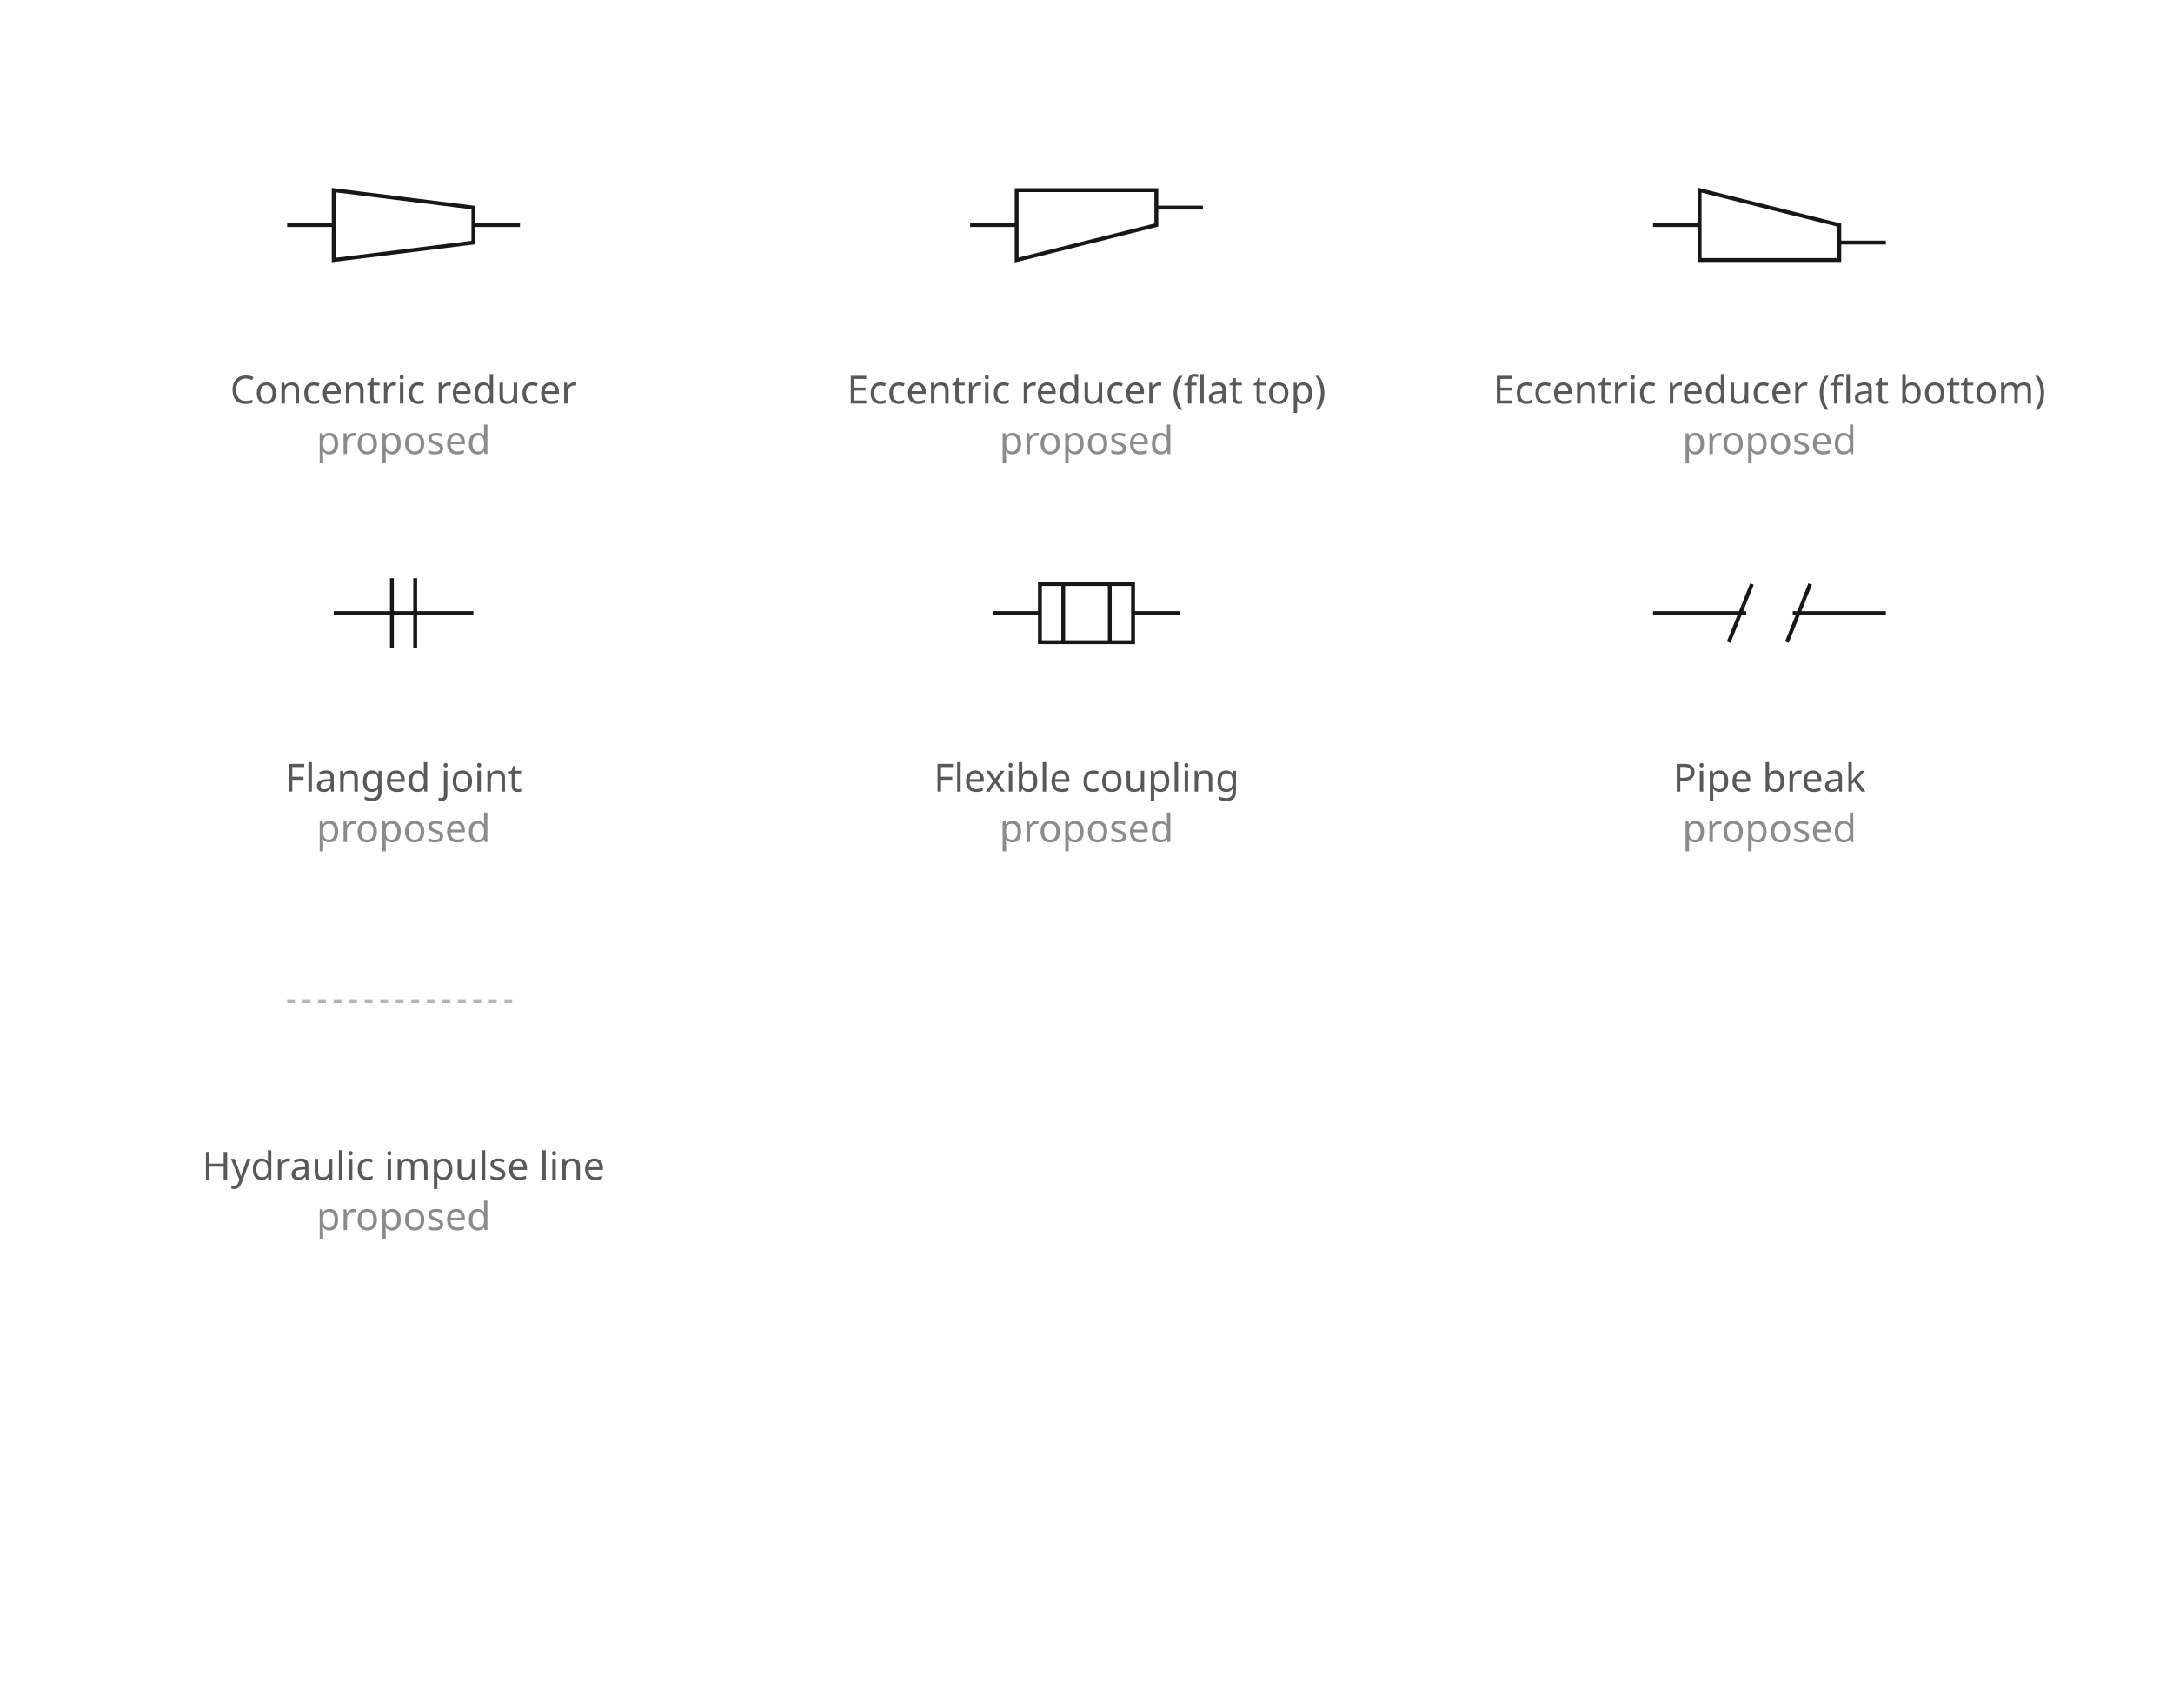
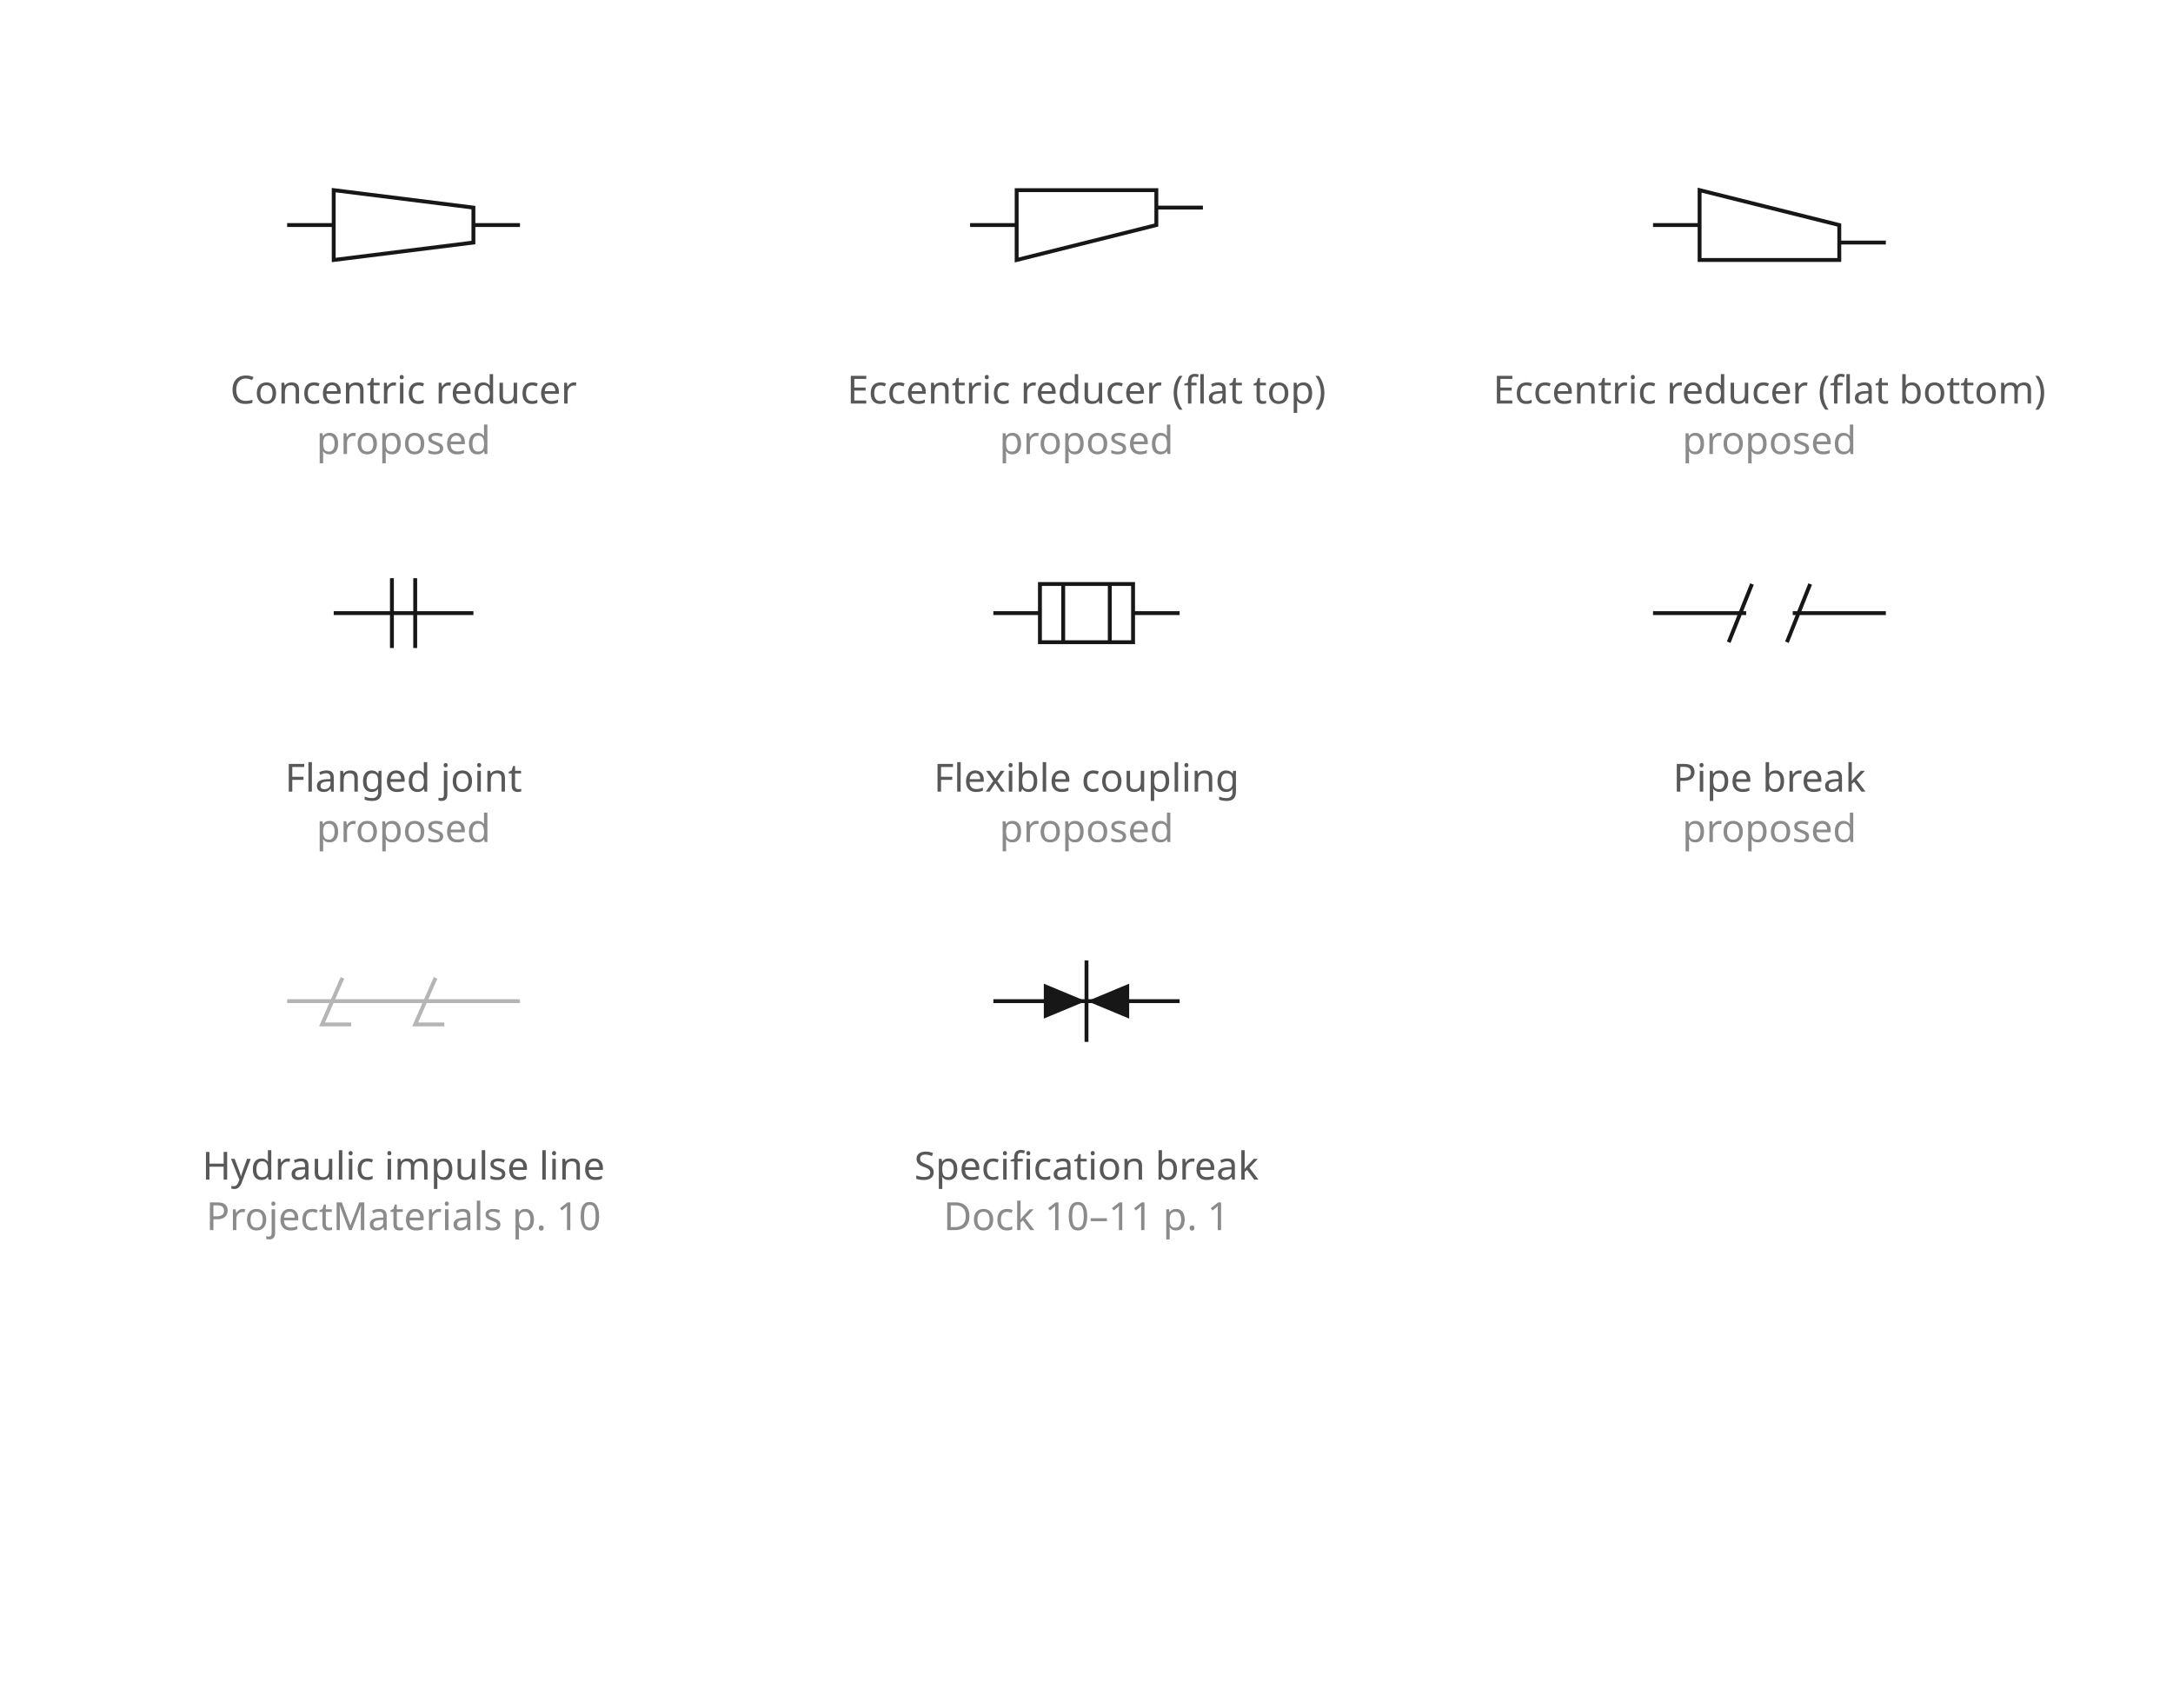
<svg xmlns="http://www.w3.org/2000/svg" data-plotter="" fill="none" stroke="currentColor" stroke-width="1" viewBox="0 0 560 440" width="560" height="440" role="img" aria-labelledby="legend-lines-2-title" aria-describedby="legend-lines-2-desc" style="font-family:Cal Sans, sans-serif;font-optical-sizing:auto;font-synthesis:none;font-variation-settings:'GEOM' 25;font-weight:400">
-   <style>svg[data-plotter]{color:#171717}@media (prefers-color-scheme:dark){svg[data-plotter]:not([data-host-ink]){color:#ededed}}svg[data-plotter] :is(path,circle,rect,line,polyline,polygon,ellipse){vector-effect:non-scaling-stroke}</style>
+   <style>svg[data-plotter]{color:var(--plotter-ink,#171717)}@media (prefers-color-scheme:dark){svg[data-plotter]:not([data-host-ink]){color:var(--plotter-ink,#ededed)}}svg[data-plotter] :is(path,circle,rect,line,polyline,polygon,ellipse){vector-effect:non-scaling-stroke}</style>
  <g data-plotter-role="primary" opacity="1" stroke-dasharray="none">
    <path d="M74 58 L86 58 M86 49 L122 53.5 L122 62.5 L86 67 Z M122 58 L134 58" />
    <path d="M250 58 L262 58 M262 49 L298 49 L298 58 L262 67 Z M298 53.5 L310 53.5" />
    <path d="M426 58 L438 58 M438 49 L474 58 L474 67 L438 67 Z M474 62.5 L486 62.5" />
    <path d="M86 158 L122 158 M101 149 L101 167 M107 149 L107 167" />
    <path d="M256 158 L268 158 M292 158 L304 158 M268 150.5 L292 150.5 L292 165.5 L268 165.5 Z M274 150.5 L274 165.5 M286 150.5 L286 165.5" />
    <path d="M426 158 L450 158 M462 158 L486 158 M445.5 165.5 L451.5 150.5 M460.5 165.5 L466.5 150.5" />
+     <path d="M256 258 L304 258 M280 247.5 L280 268.5" />
+     <path d="M269.5 254.25 L278.5 258 L269.5 261.75 Z M290.5 254.25 L281.5 258 L290.5 261.75 Z" fill="currentColor" />
  </g>
  <g data-plotter-role="secondary" opacity="0.32" stroke-dasharray="none">
-     <path d="M74 258 L134 258" stroke-dasharray="2 2" />
+     <path d="M74 258 L134 258" />
+     <path d="M88.25 252 L83 264 L90.5 264" />
+     <path d="M112.25 252 L107 264 L114.5 264" />
  </g>
  <g fill="currentColor" stroke="none" font-size="10" opacity="0.72">
    <text x="104" y="104" text-anchor="middle">Concentric reducer</text>
    <text x="280" y="104" text-anchor="middle">Eccentric reducer (flat top)</text>
    <text x="456" y="104" text-anchor="middle">Eccentric reducer (flat bottom)</text>
    <text x="104" y="204" text-anchor="middle">Flanged joint</text>
    <text x="280" y="204" text-anchor="middle">Flexible coupling</text>
    <text x="456" y="204" text-anchor="middle">Pipe break</text>
    <text x="104" y="304" text-anchor="middle">Hydraulic impulse line</text>
+     <text x="280" y="304" text-anchor="middle">Specification break</text>
  </g>
  <g fill="currentColor" stroke="none" font-size="10" opacity="0.5">
    <text x="104" y="117" text-anchor="middle">proposed</text>
    <text x="280" y="117" text-anchor="middle">proposed</text>
    <text x="456" y="117" text-anchor="middle">proposed</text>
    <text x="104" y="217" text-anchor="middle">proposed</text>
    <text x="280" y="217" text-anchor="middle">proposed</text>
    <text x="456" y="217" text-anchor="middle">proposed</text>
-     <text x="104" y="317" text-anchor="middle">proposed</text>
+     <text x="104" y="317" text-anchor="middle">ProjectMaterials p. 10</text>
+     <text x="280" y="317" text-anchor="middle">Dock 10–11 p. 1</text>
  </g>
</svg>
